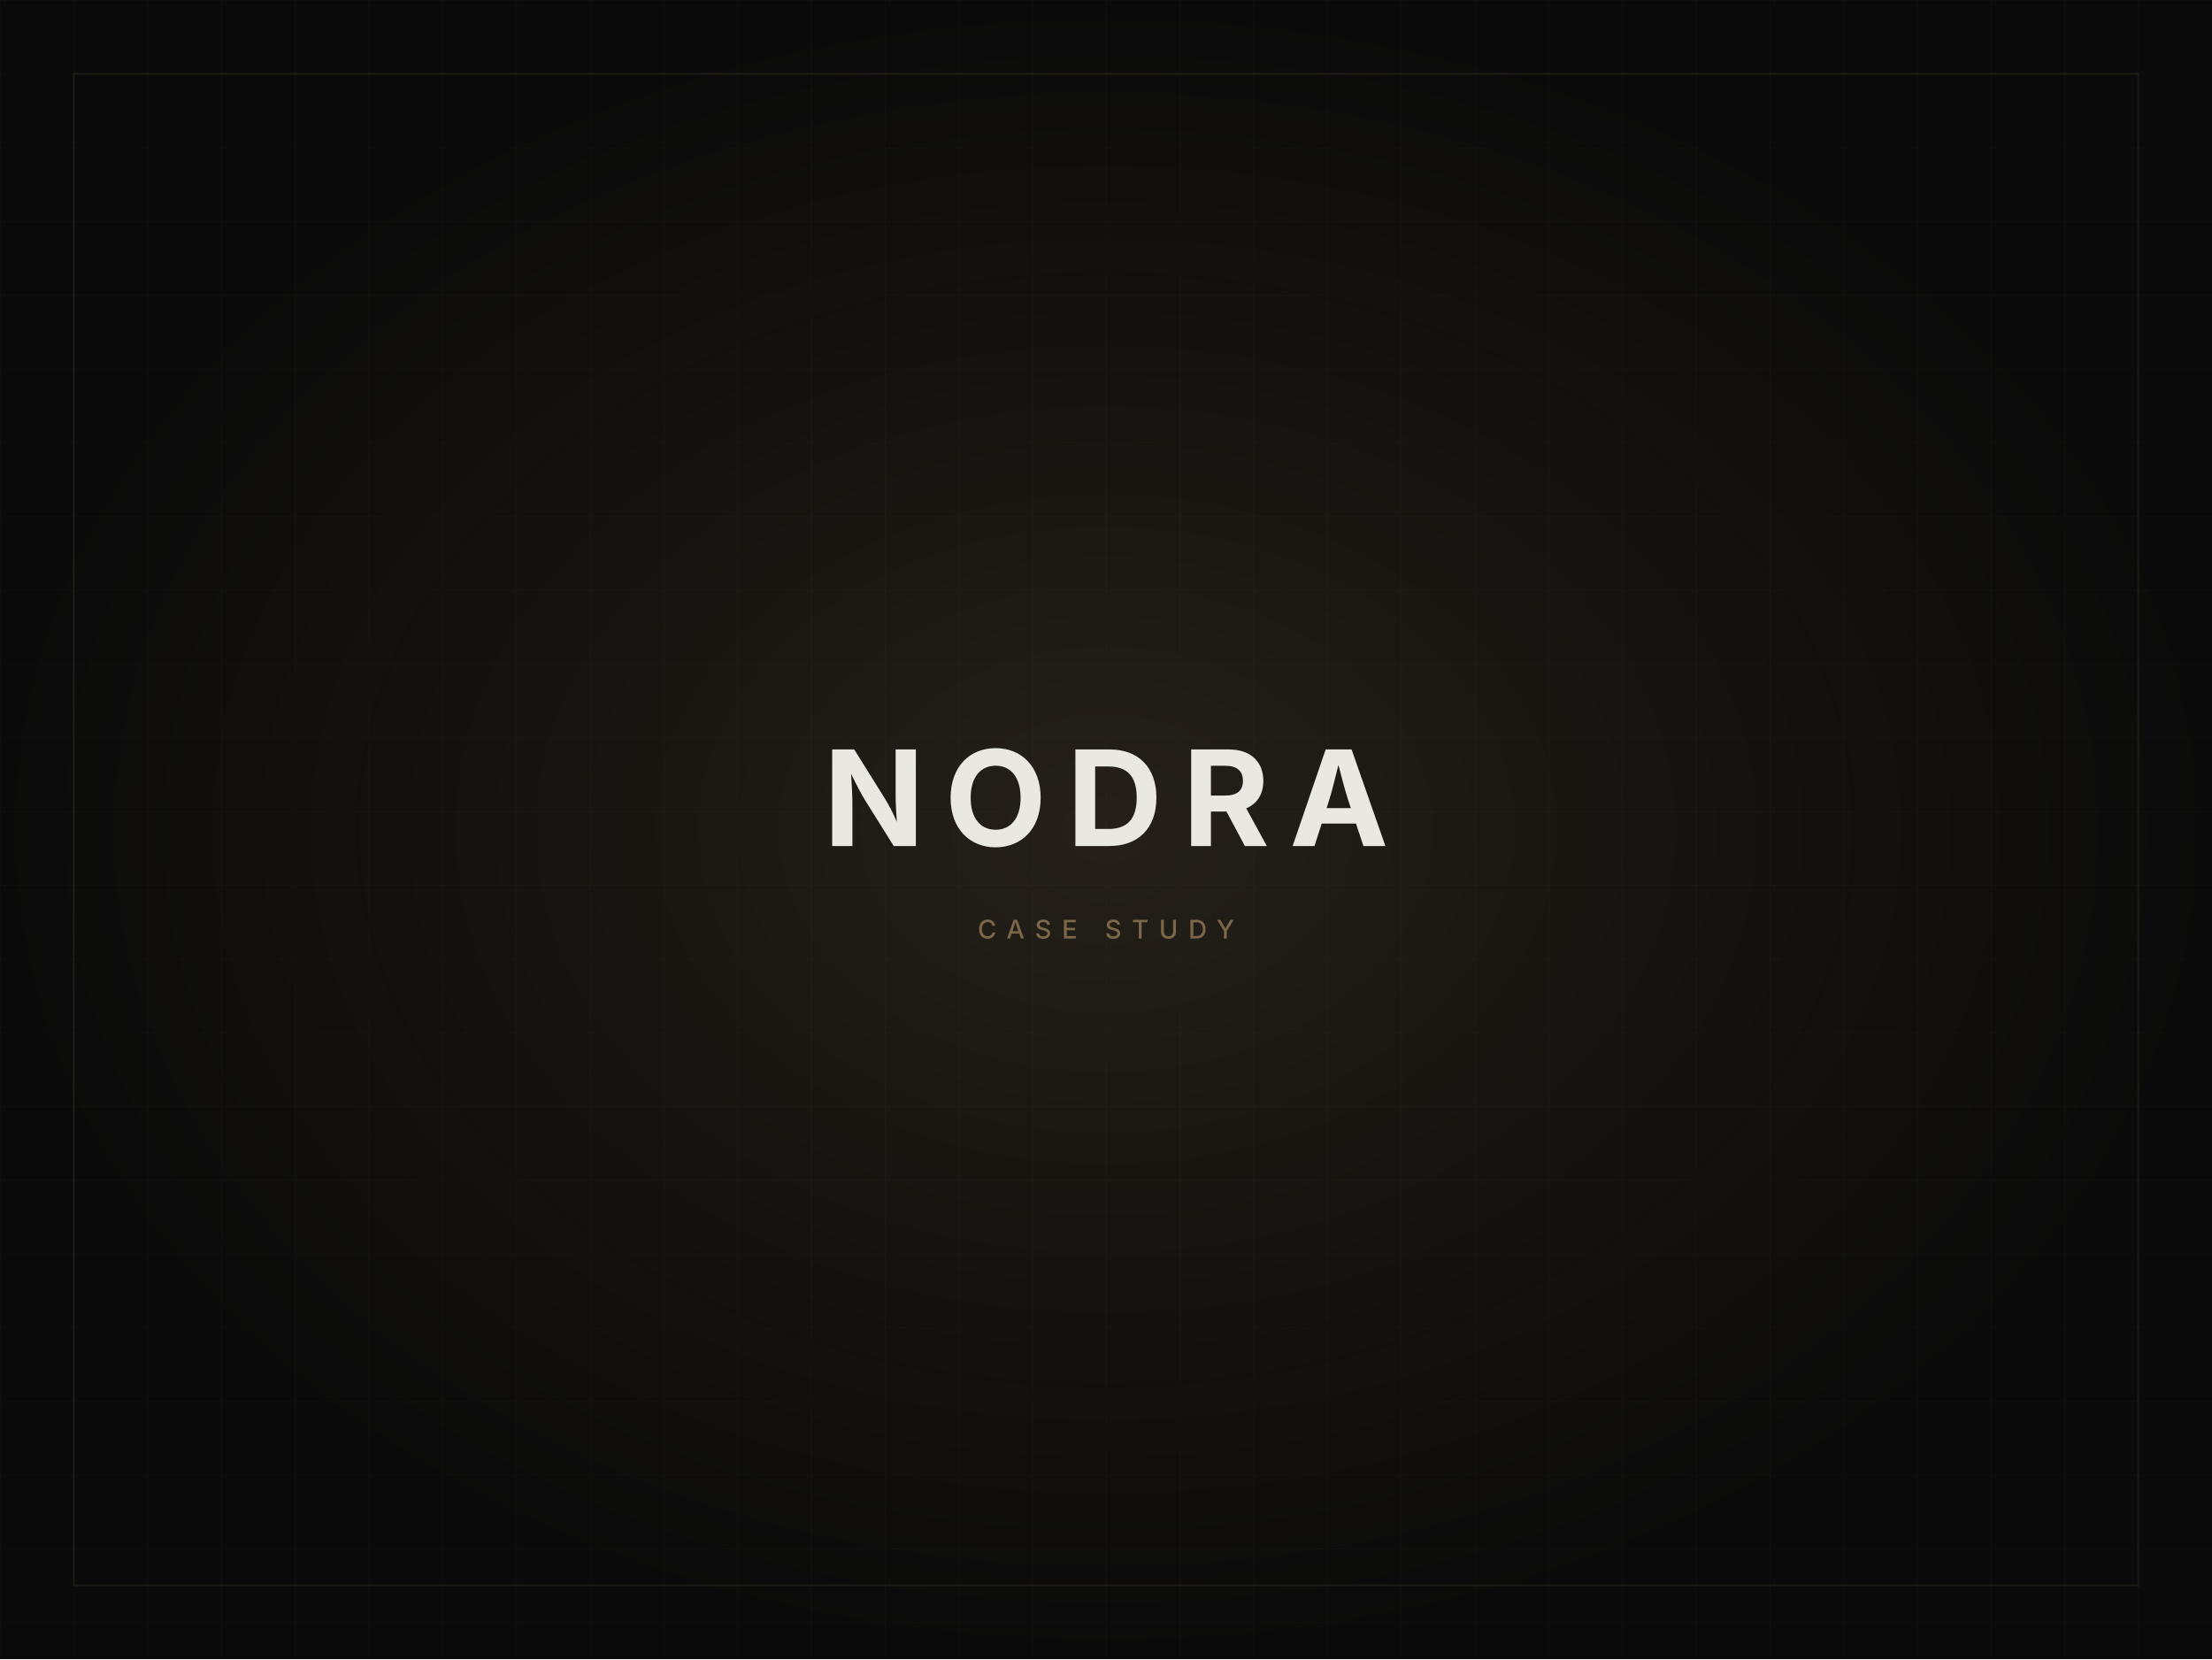
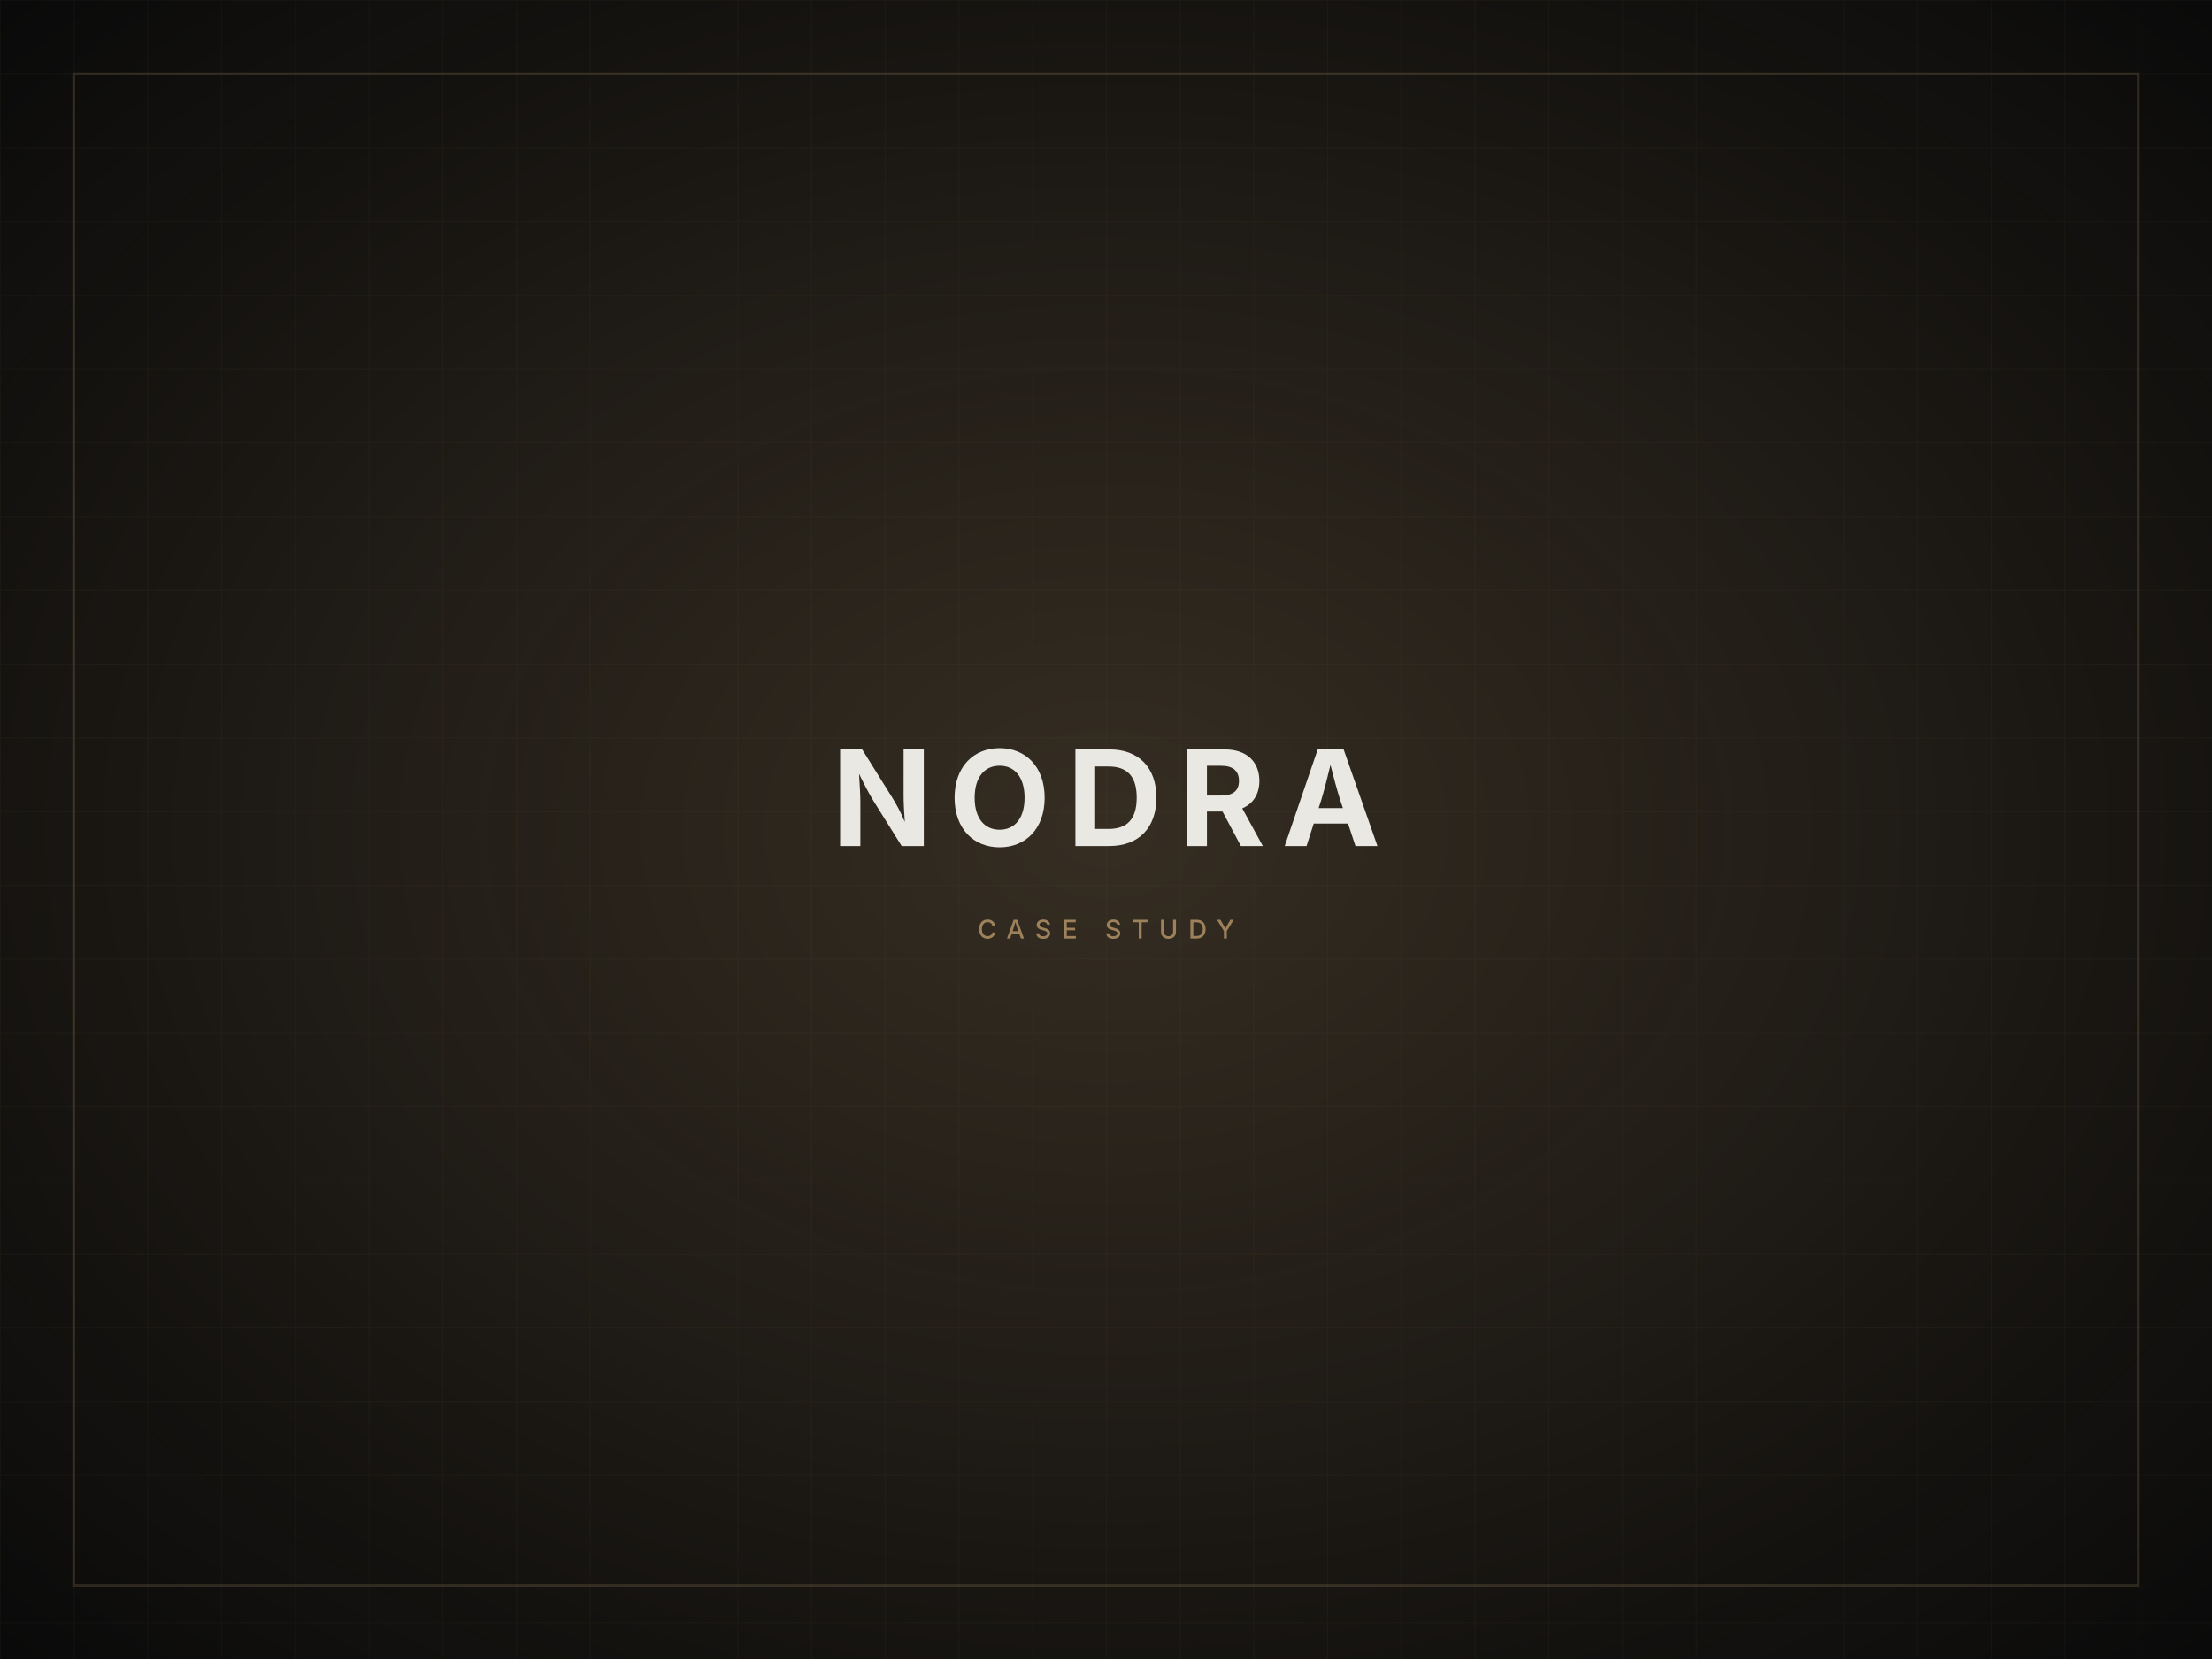
<svg xmlns="http://www.w3.org/2000/svg" width="1200" height="900" viewBox="0 0 1200 900">
  <defs>
-     <radialGradient id="goldGlow" cx="50%" cy="50%" r="50%" fx="50%" fy="50%">
-       <stop offset="0%" stop-color="rgba(184, 151, 106, 0.15)" />
+     <radialGradient id="goldGlow" cx="50%" cy="50%" r="70%" fx="50%" fy="50%">
+       <stop offset="0%" stop-color="rgba(184, 151, 106, 0.25)" />
      <stop offset="100%" stop-color="rgba(184, 151, 106, 0)" />
    </radialGradient>
    <pattern id="grid" width="40" height="40" patternUnits="userSpaceOnUse">
-       <path d="M 40 0 L 0 0 0 40" fill="none" stroke="rgba(234, 232, 227, 0.02)" stroke-width="1" />
+       <path d="M 40 0 L 0 0 0 40" fill="none" stroke="rgba(184, 151, 106, 0.04)" stroke-width="1" />
    </pattern>
  </defs>
  <rect width="100%" height="100%" fill="#0A0A0A" />
  <rect width="100%" height="100%" fill="url(#grid)" />
  <rect width="100%" height="100%" fill="url(#goldGlow)" />
-   <rect x="40" y="40" width="1120" height="820" fill="none" stroke="rgba(184, 151, 106, 0.1)" stroke-width="1" />
-   <text x="50%" y="48%" font-family="-apple-system, BlinkMacSystemFont, 'Inter', 'Segoe UI', Roboto, Helvetica, Arial, sans-serif" font-size="72" font-weight="700" fill="#EAE8E3" text-anchor="middle" dominant-baseline="middle" letter-spacing="0.15em">
+   <rect x="40" y="40" width="1120" height="820" fill="none" stroke="rgba(184, 151, 106, 0.2)" stroke-width="1.5" />
+   <text x="50%" y="48%" font-family="-apple-system, BlinkMacSystemFont, 'Inter', 'Segoe UI', Roboto, Helvetica, Arial, sans-serif" font-size="72" font-weight="700" fill="#EAE8E3" text-anchor="middle" dominant-baseline="middle" letter-spacing="0.12em">
    NODRA
  </text>
-   <text x="50%" y="56%" font-family="-apple-system, BlinkMacSystemFont, 'Inter', 'Segoe UI', Roboto, sans-serif" font-size="14" font-weight="500" fill="rgba(184, 151, 106, 0.6)" text-anchor="middle" dominant-baseline="middle" letter-spacing="0.4em">
+   <text x="50%" y="56%" font-family="-apple-system, BlinkMacSystemFont, 'Inter', 'Segoe UI', Roboto, sans-serif" font-size="14" font-weight="500" fill="rgba(184, 151, 106, 0.8)" text-anchor="middle" dominant-baseline="middle" letter-spacing="0.4em">
    CASE STUDY
  </text>
</svg>
